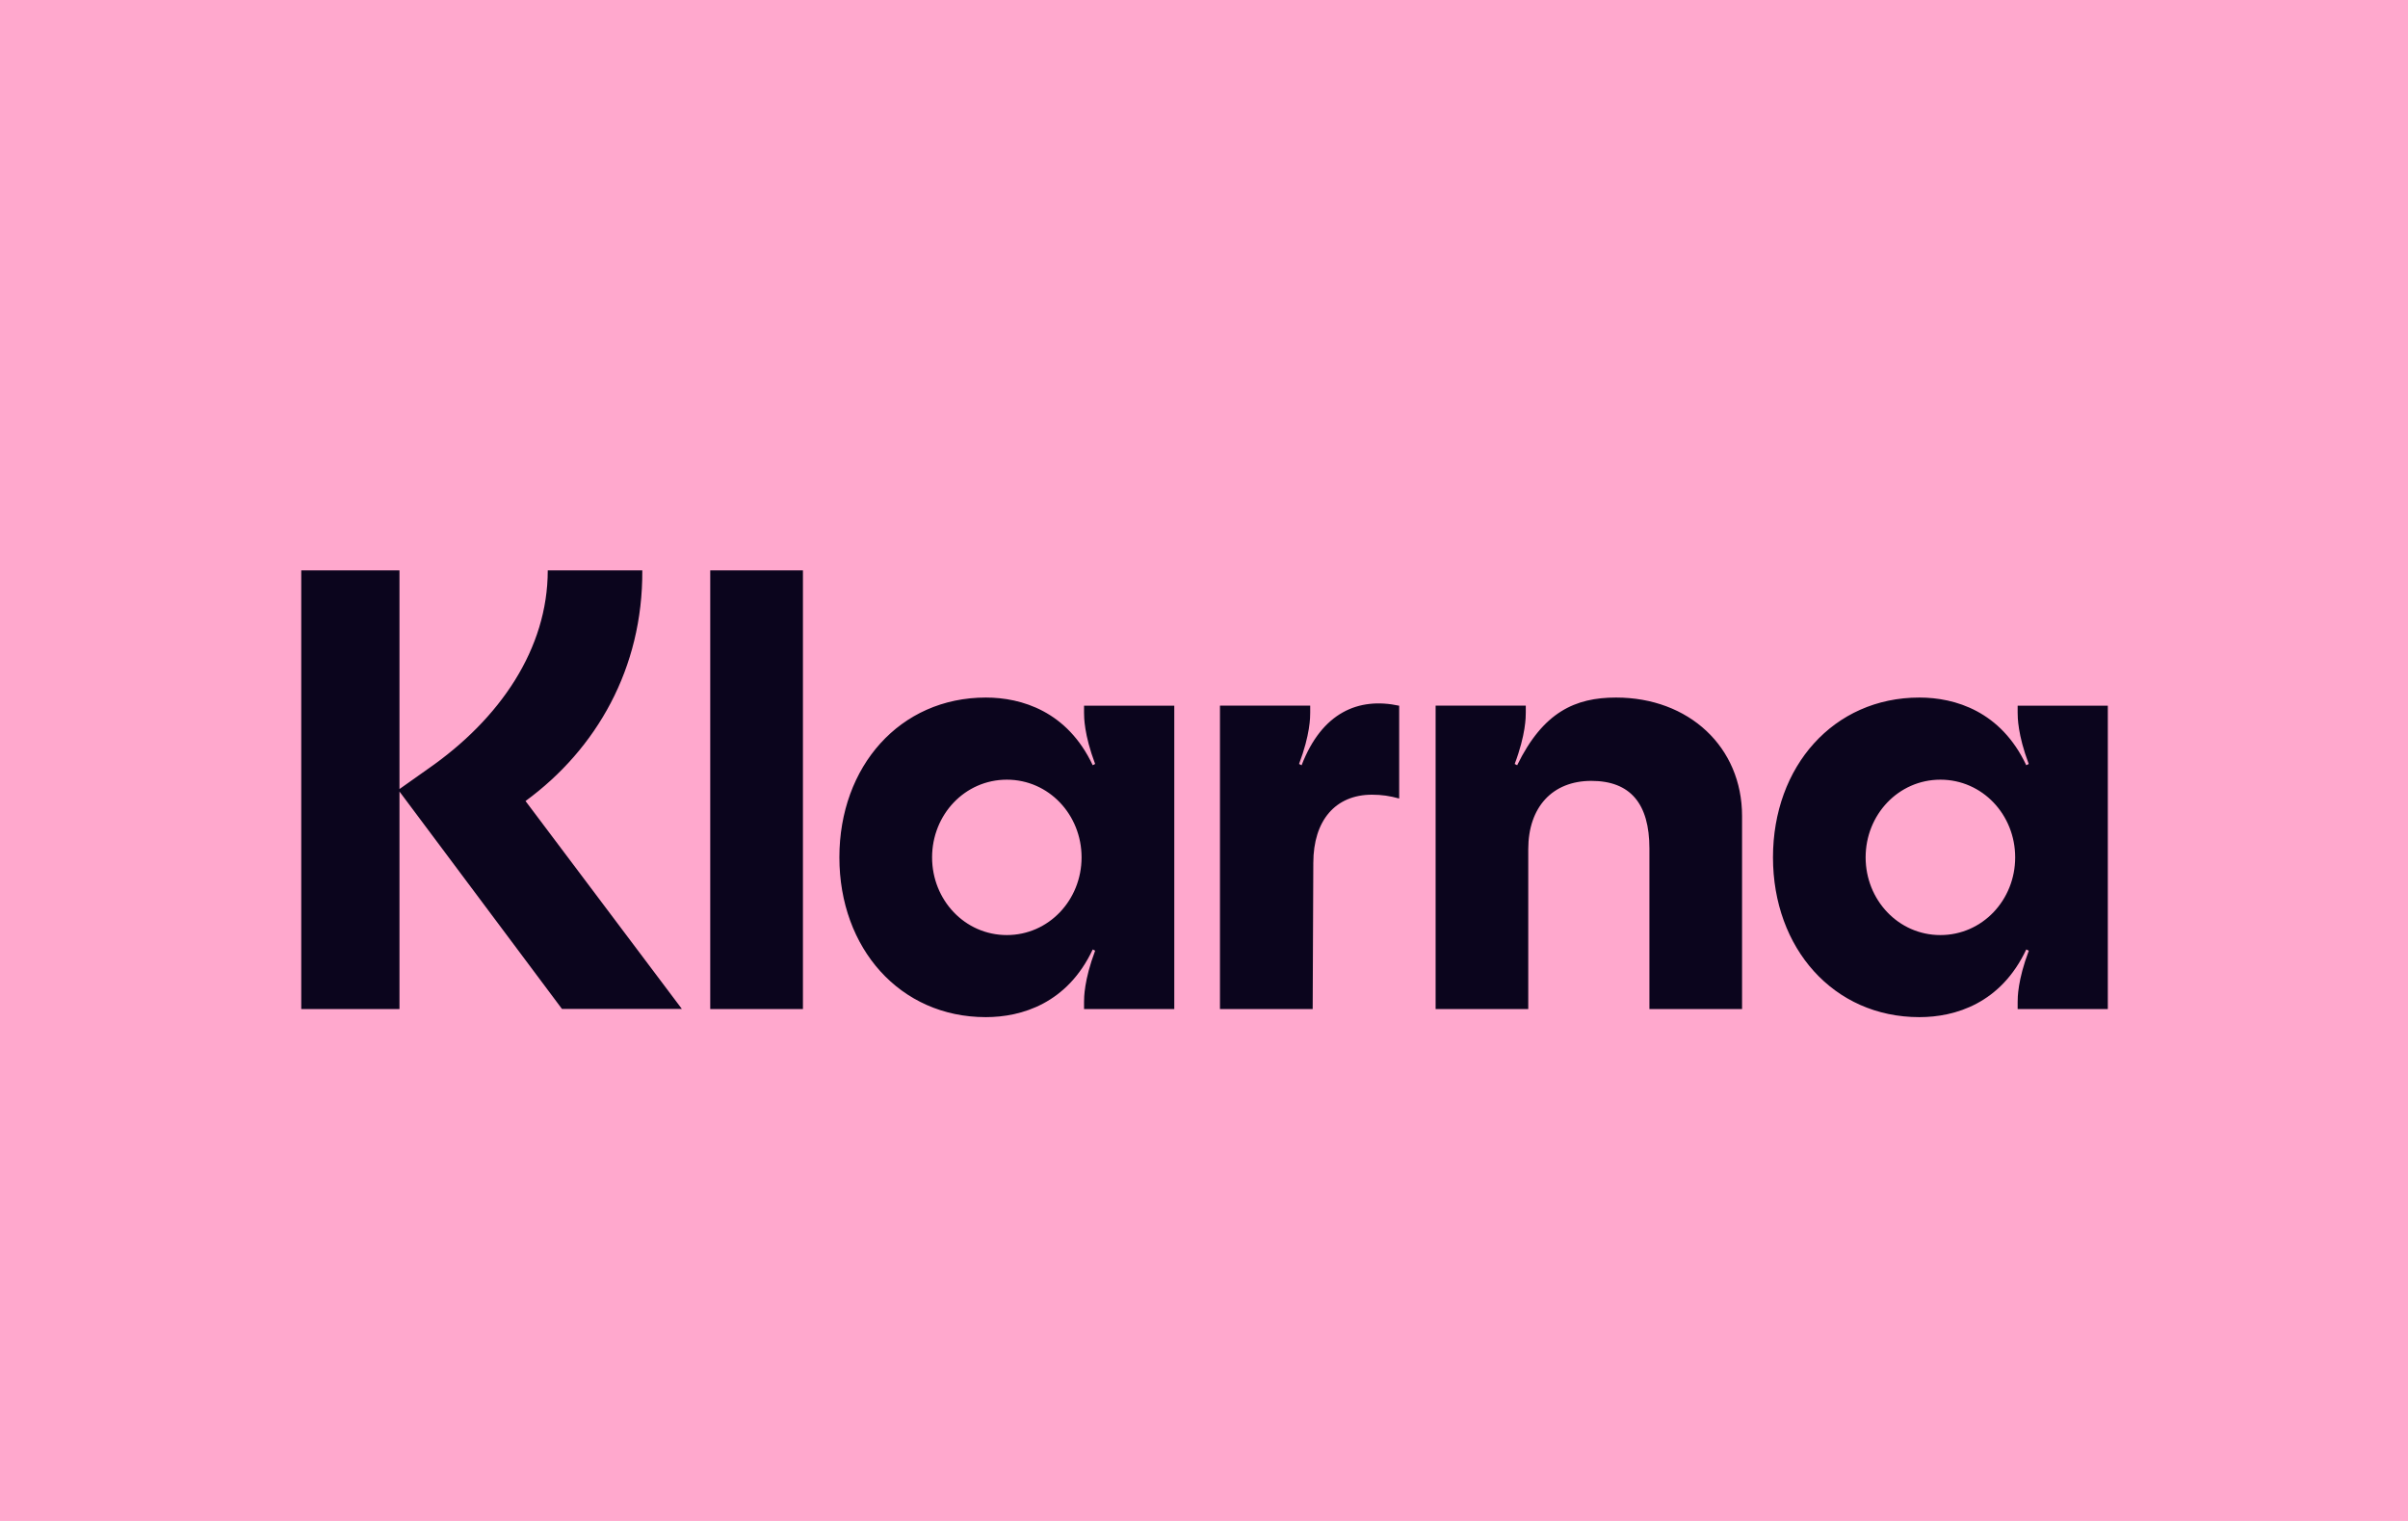
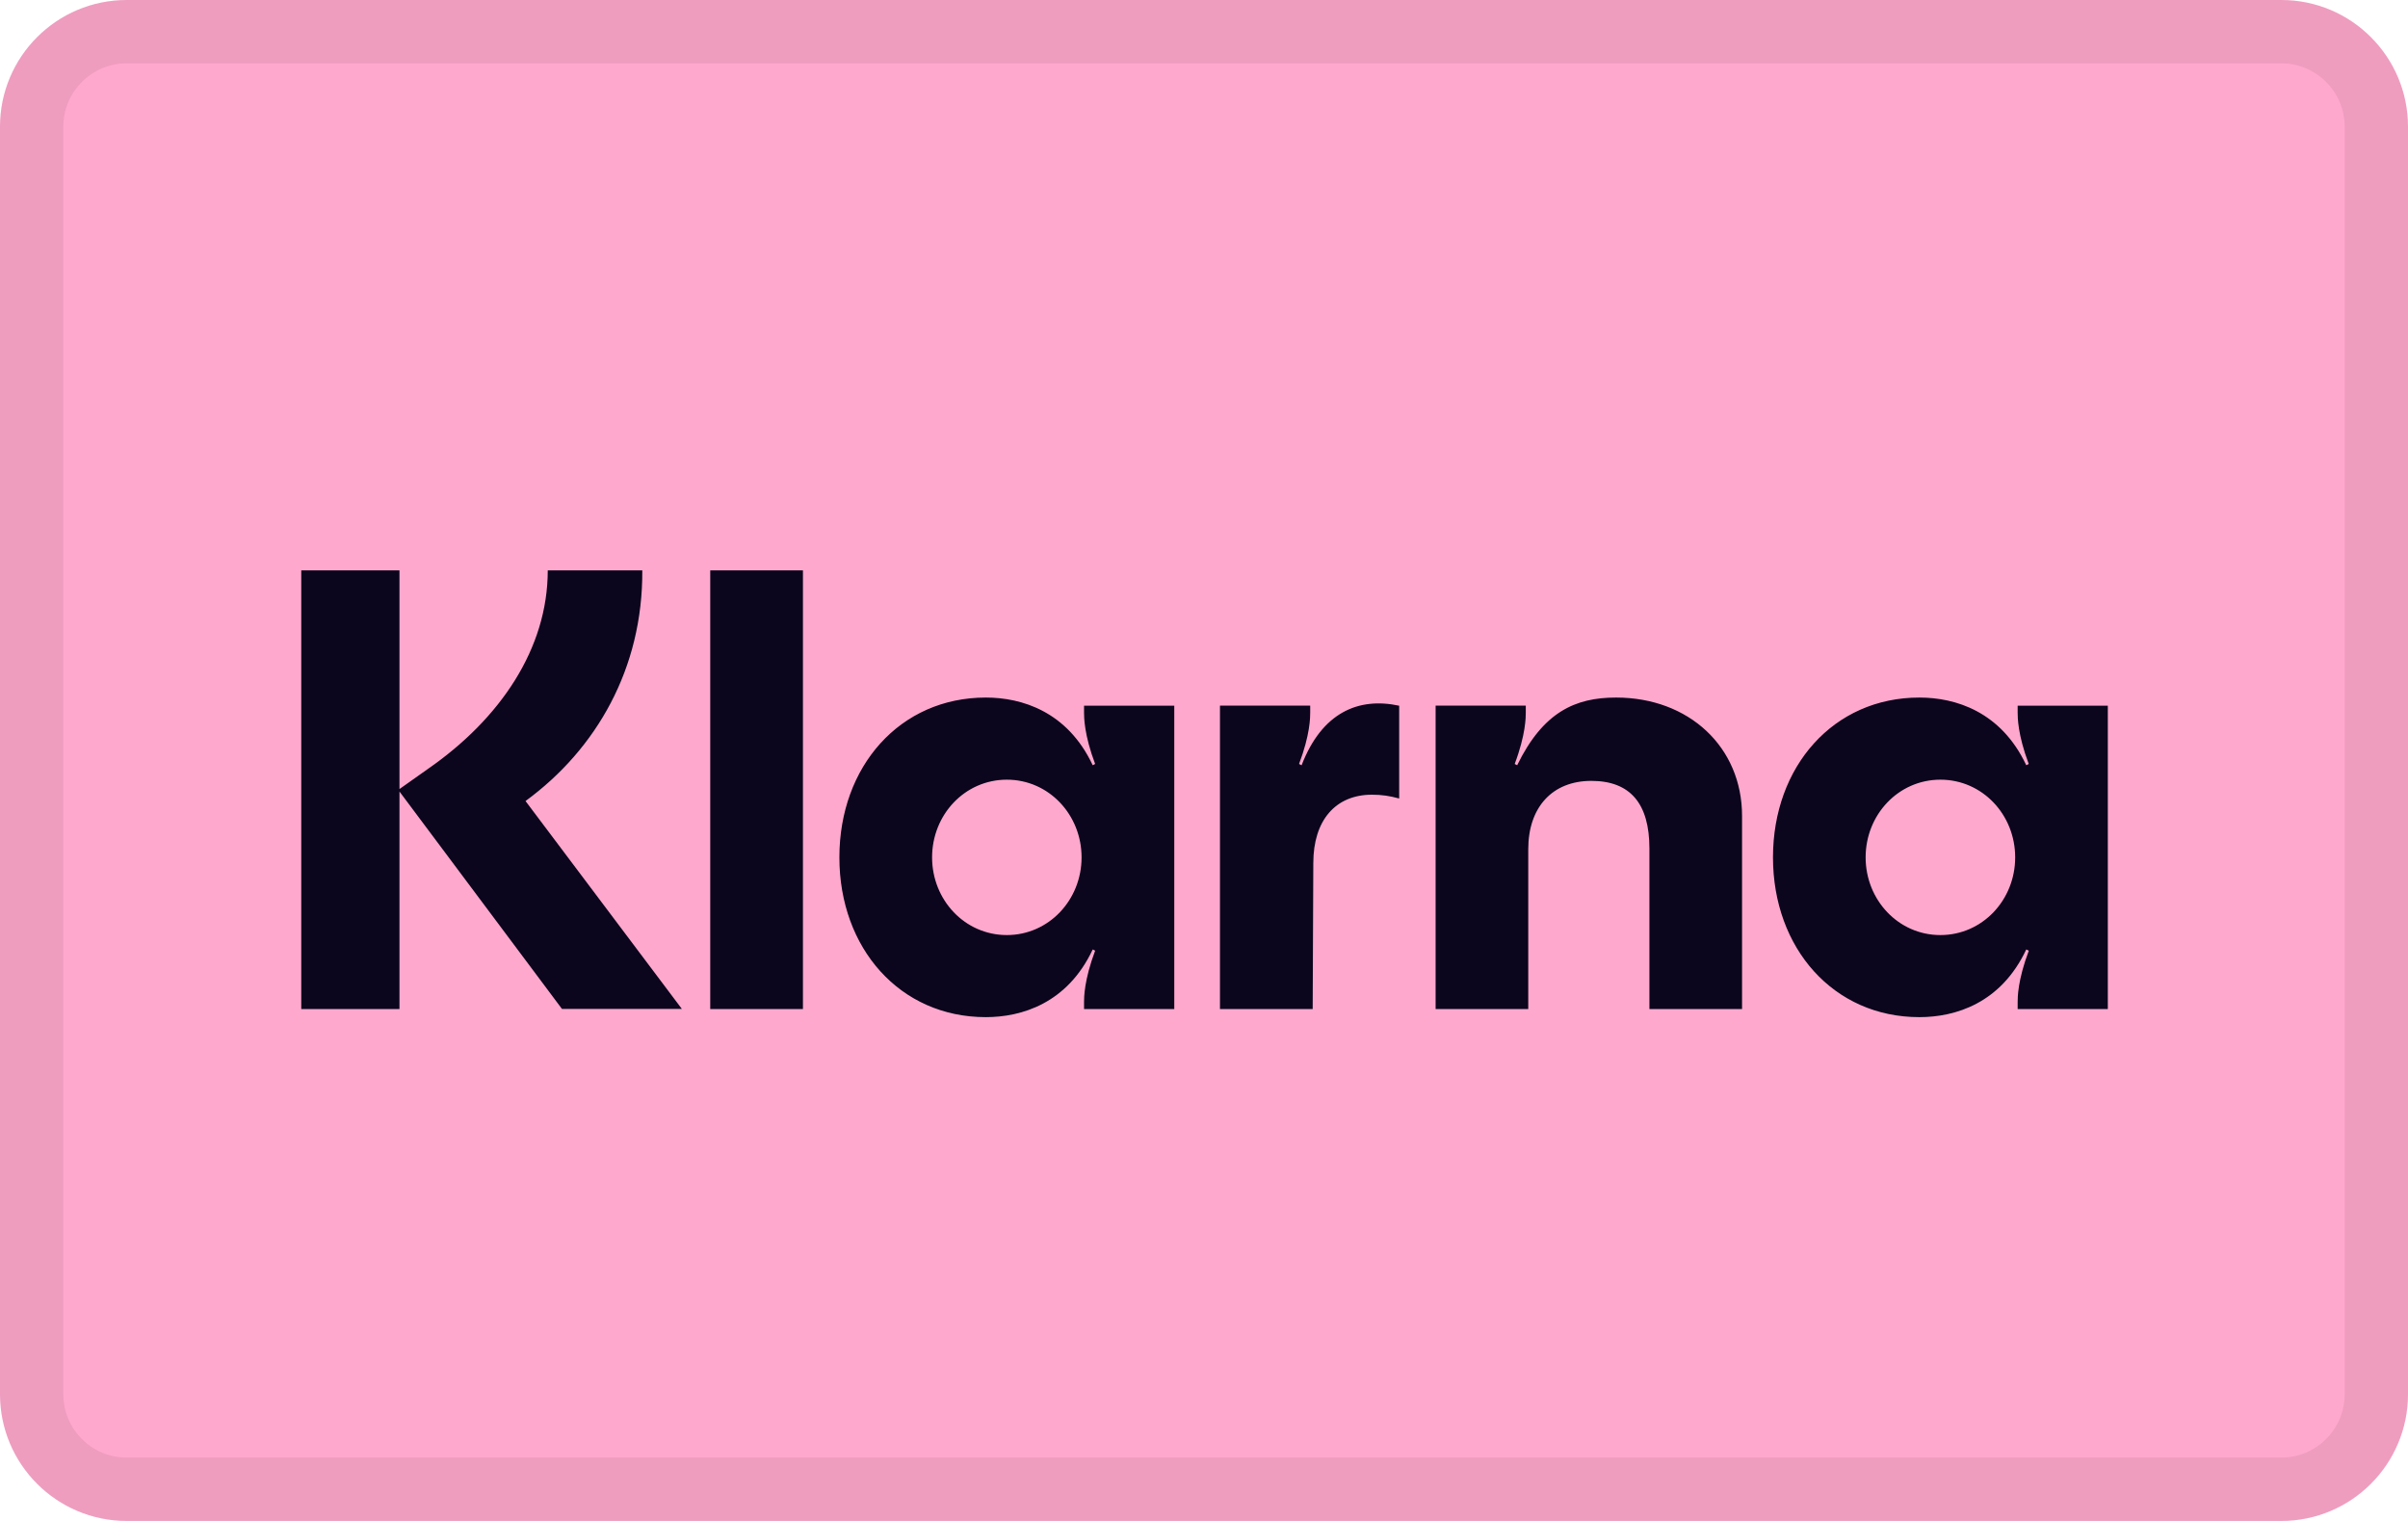
<svg xmlns="http://www.w3.org/2000/svg" role="img" width="38" height="24" viewBox="0 0 38 24" aria-labelledby="pi-klarna" fill="none">
-   <path fill="#FFA8CD" d="M0 0h38v24H0z" />
+   <rect width="38" height="24" rx="2" fill="#FFA8CD" />
+   <rect x=".5" y=".5" width="37" height="23" rx="1.5" stroke="#000" stroke-opacity=".07" />
  <path d="M30.62 14.755c-.662 0-1.179-.554-1.179-1.226 0-.673.517-1.226 1.18-1.226.663 0 1.18.553 1.18 1.226 0 .672-.517 1.226-1.18 1.226zm-.33 1.295c.565 0 1.286-.217 1.686-1.068l.04.02c-.176.465-.176.742-.176.81v.11h1.423v-4.786H31.84v.109c0 .069 0 .346.175.81l-.039.02c-.4-.85-1.121-1.068-1.687-1.068-1.355 0-2.31 1.088-2.31 2.522 0 1.433.955 2.521 2.31 2.521zm-4.788-5.043c-.643 0-1.15.228-1.56 1.068l-.039-.02c.175-.464.175-.741.175-.81v-.11h-1.423v4.787h1.462V13.4c0-.662.38-1.078.995-1.078.614 0 .917.356.917 1.068v2.532h1.462v-3.046c0-1.088-.838-1.869-1.989-1.869zm-4.963 1.068l-.039-.02c.176-.464.176-.741.176-.81v-.11h-1.424v4.787h1.463l.01-2.304c0-.673.35-1.078.926-1.078.156 0 .282.02.429.06v-1.464c-.644-.139-1.22.109-1.54.94zm-4.65 2.68c-.664 0-1.18-.554-1.18-1.226 0-.673.516-1.226 1.18-1.226.662 0 1.179.553 1.179 1.226 0 .672-.517 1.226-1.18 1.226zm-.332 1.295c.565 0 1.287-.217 1.687-1.068l.038.02c-.175.465-.175.742-.175.81v.11h1.424v-4.786h-1.424v.109c0 .069 0 .346.175.81l-.038.02c-.4-.85-1.122-1.068-1.687-1.068-1.356 0-2.311 1.088-2.311 2.522 0 1.433.955 2.521 2.31 2.521zm-4.349-.128h1.463V9h-1.463v6.922zM10.136 9H8.644c0 1.236-.751 2.343-1.892 3.134l-.448.317V9h-1.55v6.922h1.55V12.49l2.564 3.43h1.892L8.293 12.64c1.121-.82 1.852-2.096 1.843-3.639z" fill="#0B051D" />
</svg>
